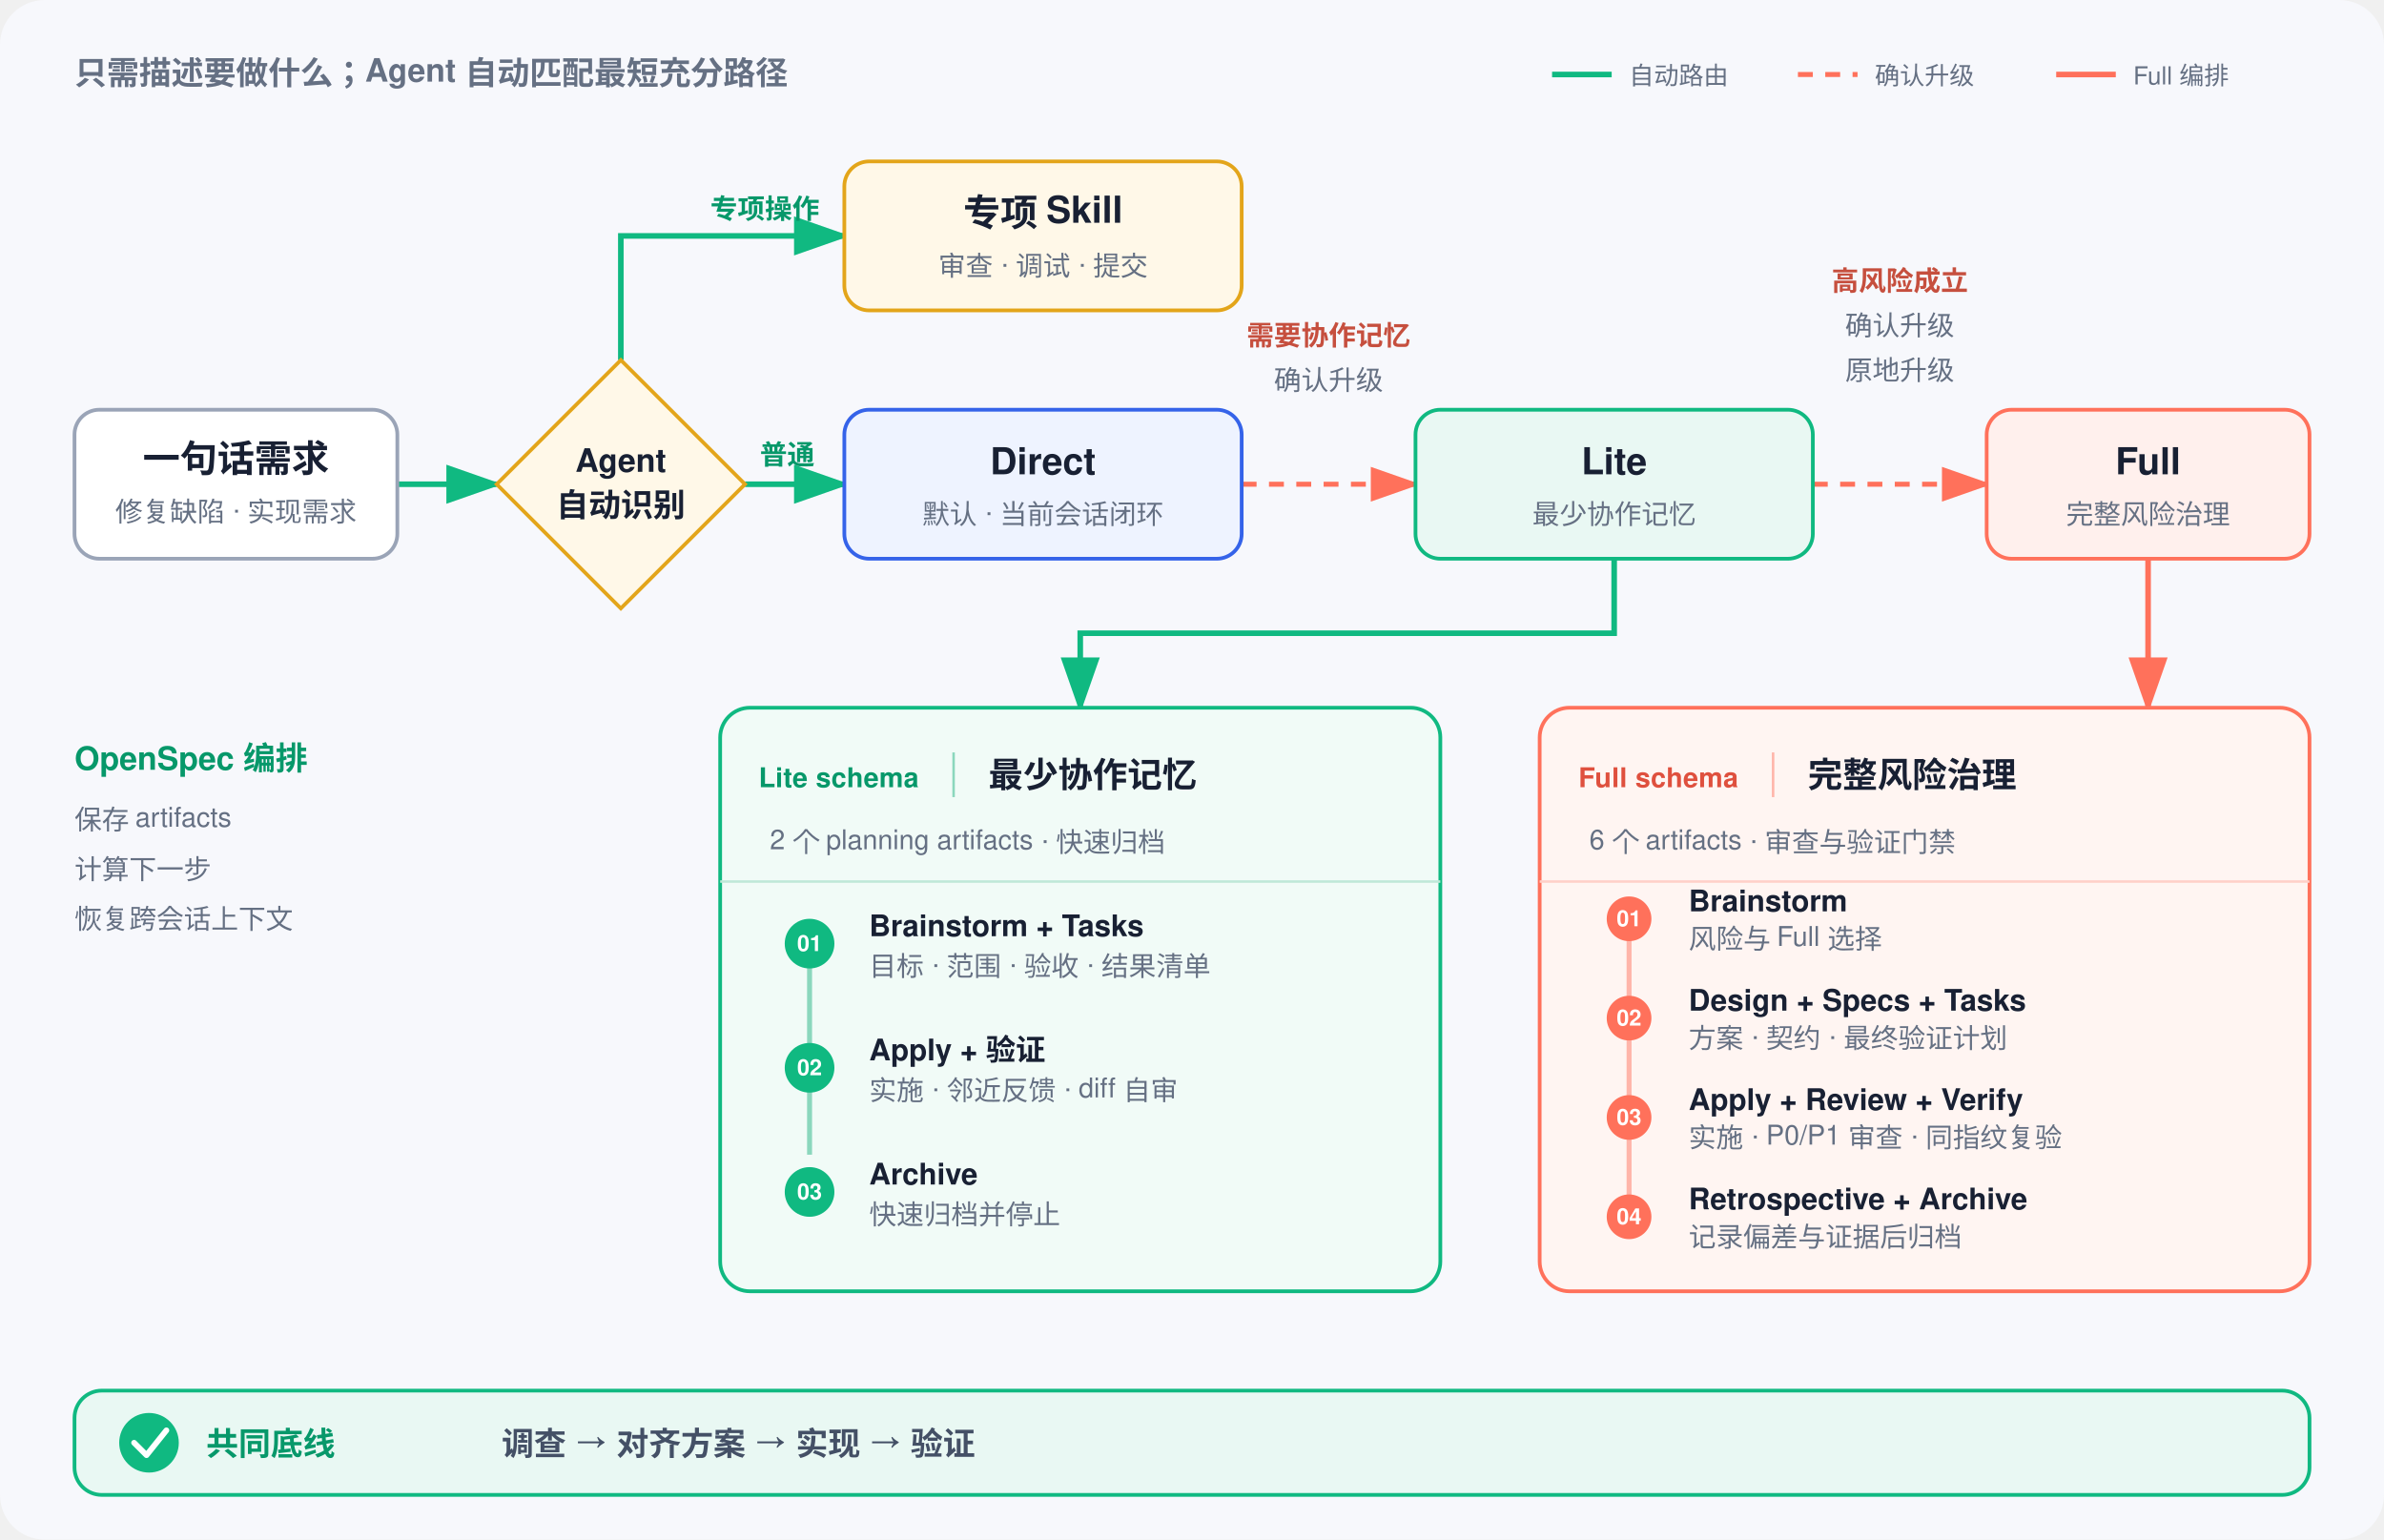
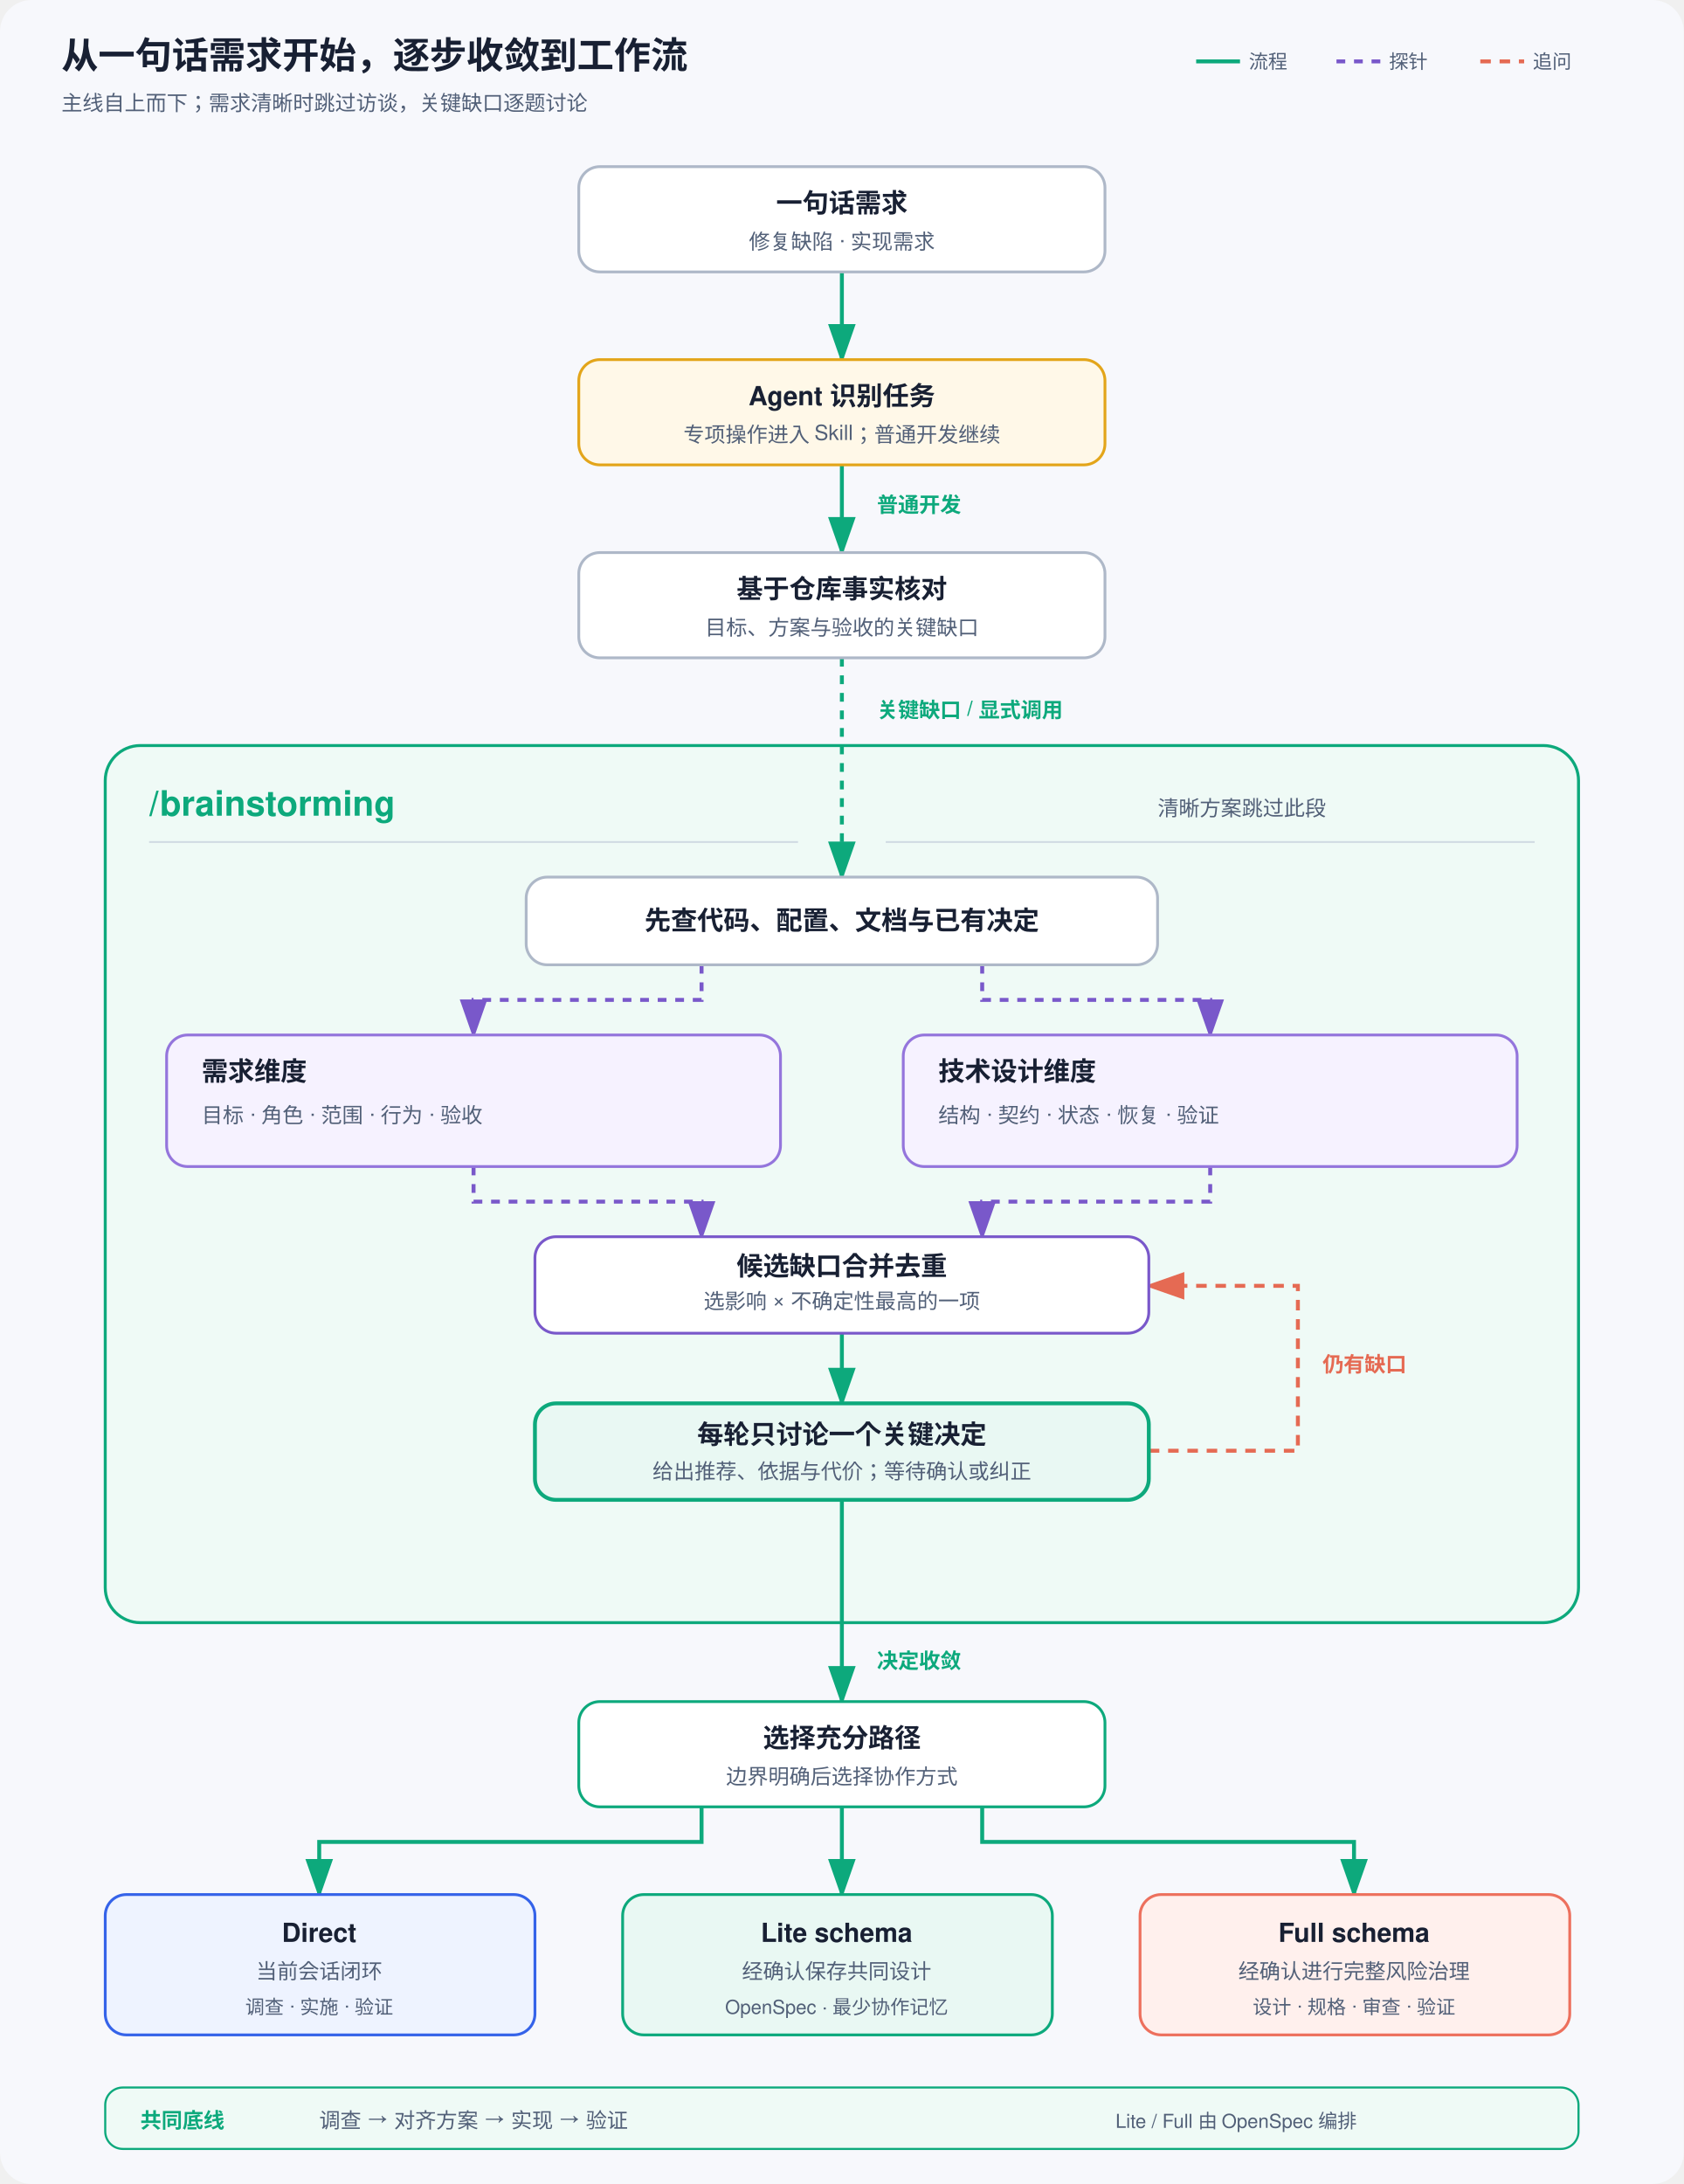
- <svg xmlns="http://www.w3.org/2000/svg" viewBox="0 0 960 620" width="960" height="620" role="img" aria-labelledby="title desc" data-generator="fireworks-tech-graph" data-schema-version="1" data-style-id="1" data-visual-theme="Flat Icon · DevKeel Green" data-diagram-type="flowchart" data-semantic-profile="generic" data-semantic-valid="true" data-quality-profile="showcase" data-max-bends-per-edge="2" data-max-route-stretch="1.35" data-max-bridged-crossings="0" data-min-node-gap="40" data-min-container-gutter="20" data-min-label-clearance="4" data-min-segment-length="16">
+ <svg xmlns="http://www.w3.org/2000/svg" viewBox="0 0 960 1245" width="960" height="1245" role="img" aria-labelledby="title desc" data-generator="fireworks-tech-graph" data-schema-version="1" data-style-id="1" data-visual-theme="Flat Icon · DevKeel Green" data-diagram-type="flowchart" data-semantic-profile="generic" data-semantic-valid="true" data-quality-profile="standard">
  <style>
-     text { font-family: "Hiragino Sans GB", "PingFang SC", "Heiti SC", "Microsoft YaHei", "Helvetica Neue", Helvetica, Arial, sans-serif; }
-     .hint { fill: #657083; font-size: 13px; font-weight: 600; }
+     text { font-family: "Hiragino Sans GB", "PingFang SC", "Microsoft YaHei", "Helvetica Neue", Helvetica, Arial, sans-serif; }
+     .title { fill: #182033; font-size: 21px; font-weight: 700; }
+     .hint { fill: #526078; font-size: 12px; font-weight: 500; }
+     .section { fill: #0da97c; font-size: 20px; font-weight: 700; }
    .node-title { fill: #182033; font-size: 15px; font-weight: 700; }
-     .node-subtitle { fill: #657083; font-size: 11px; }
-     .decision { fill: #182033; font-size: 13px; font-weight: 700; }
-     .edge-label { fill: #c64f3e; font-size: 11px; font-weight: 700; }
-     .branch-label { fill: #07986a; font-size: 11px; font-weight: 700; }
-     .schema-kicker { fill: #07986a; font-size: 13px; font-weight: 700; }
-     .schema-note { fill: #657083; font-size: 11px; }
-     .schema-label { font-size: 11px; font-weight: 700; letter-spacing: .01em; }
-     .schema-label--lite { fill: #07986a; }
-     .schema-label--full { fill: #df503e; }
-     .schema-title { fill: #182033; font-size: 14px; font-weight: 700; }
-     .schema-subtitle { fill: #657083; font-size: 11px; }
-     .step-number { fill: #ffffff; font-size: 9px; font-weight: 700; }
-     .step-title { fill: #182033; font-size: 12px; font-weight: 700; }
-     .step-subtitle { fill: #657083; font-size: 11px; }
-     .baseline-title { fill: #07986a; font-size: 13px; font-weight: 700; }
-     .baseline-text { fill: #445066; font-size: 13px; font-weight: 600; }
-     .legend { fill: #657083; font-size: 10px; }
+     .node-subtitle { fill: #526078; font-size: 12px; }
+     .tiny { fill: #526078; font-size: 11px; }
+     .branch { fill: #0da97c; font-size: 12px; font-weight: 700; }
+     .feedback { fill: #e56a53; font-size: 12px; font-weight: 700; }
+     .legend { fill: #526078; font-size: 11px; }
  </style>
  <defs>
    <marker id="arrow-primary" markerWidth="10" markerHeight="7" refX="9" refY="3.5" orient="auto">
-       <polygon points="0 0,10 3.5,0 7" fill="#10b981" />
+       <polygon points="0 0,10 3.5,0 7" fill="#0da97c" />
    </marker>
-     <marker id="arrow-upgrade" markerWidth="10" markerHeight="7" refX="9" refY="3.5" orient="auto">
-       <polygon points="0 0,10 3.5,0 7" fill="#ff715b" />
+     <marker id="arrow-candidate" markerWidth="10" markerHeight="7" refX="9" refY="3.5" orient="auto">
+       <polygon points="0 0,10 3.5,0 7" fill="#7958ca" />
    </marker>
-     <marker id="arrow-full" markerWidth="10" markerHeight="7" refX="9" refY="3.5" orient="auto">
-       <polygon points="0 0,10 3.5,0 7" fill="#ff715b" />
+     <marker id="arrow-feedback" markerWidth="10" markerHeight="7" refX="9" refY="3.5" orient="auto">
+       <polygon points="0 0,10 3.5,0 7" fill="#e56a53" />
    </marker>
  </defs>
-   <rect width="960" height="620" rx="18" fill="#f7f8fc" data-graph-role="background" />
-   <text class="hint" x="30" y="34">只需描述要做什么；Agent 自动匹配最短充分路径</text>
-   <g data-graph-role="legend" transform="translate(625 30)">
-     <line x1="0" y1="0" x2="24" y2="0" stroke="#10b981" stroke-width="2.25" />
-     <text class="legend" x="31" y="4">自动路由</text>
-     <line x1="99" y1="0" x2="123" y2="0" stroke="#ff715b" stroke-width="2" stroke-dasharray="6 5" />
-     <text class="legend" x="130" y="4">确认升级</text>
-     <line x1="203" y1="0" x2="227" y2="0" stroke="#ff715b" stroke-width="2.25" />
-     <text class="legend" x="234" y="4">Full 编排</text>
-   </g>
-   <path id="task-to-decision" data-graph-role="edge" data-edge-id="task-to-decision" data-source="task" data-target="specialist-check" data-edge-kind="flow" data-flow="primary" data-bends="0" data-route-stretch="1" d="M160 195H200" fill="none" stroke="#10b981" stroke-width="2.25" marker-end="url(#arrow-primary)" />
-   <path id="decision-to-skill" data-graph-role="edge" data-edge-id="decision-to-skill" data-source="specialist-check" data-target="skill" data-edge-kind="flow" data-flow="primary" data-bends="1" data-route-stretch="1.3" d="M250 145V95H340" fill="none" stroke="#10b981" stroke-width="2.25" marker-end="url(#arrow-primary)" />
-   <path id="decision-to-direct" data-graph-role="edge" data-edge-id="decision-to-direct" data-source="specialist-check" data-target="direct" data-edge-kind="flow" data-flow="primary" data-bends="0" data-route-stretch="1" d="M300 195H340" fill="none" stroke="#10b981" stroke-width="2.25" marker-end="url(#arrow-primary)" />
-   <path id="direct-to-lite" data-graph-role="edge" data-edge-id="direct-to-lite" data-source="direct" data-target="lite" data-edge-kind="dependency" data-flow="upgrade" data-bends="0" data-route-stretch="1" d="M500 195H570" fill="none" stroke="#ff715b" stroke-width="2" stroke-dasharray="6 5" marker-end="url(#arrow-upgrade)" />
-   <path id="lite-to-full" data-graph-role="edge" data-edge-id="lite-to-full" data-source="lite" data-target="full" data-edge-kind="dependency" data-flow="upgrade" data-bends="0" data-route-stretch="1" d="M730 195H800" fill="none" stroke="#ff715b" stroke-width="2" stroke-dasharray="6 5" marker-end="url(#arrow-upgrade)" />
-   <path id="lite-to-schema" data-graph-role="edge" data-edge-id="lite-to-schema" data-source="lite" data-target="lite-schema" data-edge-kind="flow" data-flow="primary" data-bends="2" data-route-stretch="1" d="M650 225V255H435V285" fill="none" stroke="#10b981" stroke-width="2.25" marker-end="url(#arrow-primary)" />
-   <path id="full-to-schema" data-graph-role="edge" data-edge-id="full-to-schema" data-source="full" data-target="full-schema" data-edge-kind="flow" data-flow="full" data-bends="0" data-route-stretch="1" d="M865 225V285" fill="none" stroke="#ff715b" stroke-width="2.25" marker-end="url(#arrow-full)" />
-   <g>
-     <rect id="task" data-node-id="task" x="30" y="165" width="130" height="60" rx="10" fill="#ffffff" stroke="#9aa4b7" stroke-width="1.5" data-graph-role="node" data-semantic-role="input" data-graph-bounds="30,165,160,225" />
-     <text class="node-title" x="95" y="190" text-anchor="middle">一句话需求</text>
-     <text class="node-subtitle" x="95" y="210" text-anchor="middle">修复缺陷 · 实现需求</text>
-   </g>
-   <g>
-     <polygon id="specialist-check" data-node-id="specialist-check" points="250,145 300,195 250,245 200,195" fill="#fff8e8" stroke="#e3a51a" stroke-width="1.5" data-graph-role="node" data-semantic-role="decision" data-graph-bounds="200,145,300,245" />
-     <text class="decision" x="250" y="190" text-anchor="middle">Agent</text>
-     <text class="decision" x="250" y="208" text-anchor="middle">自动识别</text>
-   </g>
-   <g>
-     <rect id="skill" data-node-id="skill" x="340" y="65" width="160" height="60" rx="10" fill="#fff8e8" stroke="#e3a51a" stroke-width="1.5" data-graph-role="node" data-semantic-role="specialist" data-graph-bounds="340,65,500,125" />
-     <text class="node-title" x="420" y="91" text-anchor="middle">专项 Skill</text>
-     <text class="node-subtitle" x="420" y="111" text-anchor="middle">审查 · 调试 · 提交</text>
-   </g>
-   <g>
-     <rect id="direct" data-node-id="direct" x="340" y="165" width="160" height="60" rx="10" fill="#eef3ff" stroke="#3563e9" stroke-width="1.5" data-graph-role="node" data-semantic-role="direct" data-graph-bounds="340,165,500,225" />
-     <text class="node-title" x="420" y="191" text-anchor="middle">Direct</text>
-     <text class="node-subtitle" x="420" y="211" text-anchor="middle">默认 · 当前会话闭环</text>
-   </g>
-   <g>
-     <rect id="lite" data-node-id="lite" x="570" y="165" width="160" height="60" rx="10" fill="#e9f8f3" stroke="#10b981" stroke-width="1.5" data-graph-role="node" data-semantic-role="lite" data-graph-bounds="570,165,730,225" />
-     <text class="node-title" x="650" y="191" text-anchor="middle">Lite</text>
-     <text class="node-subtitle" x="650" y="211" text-anchor="middle">最少协作记忆</text>
-   </g>
-   <g>
-     <rect id="full" data-node-id="full" x="800" y="165" width="130" height="60" rx="10" fill="#fff0ed" stroke="#ff715b" stroke-width="1.5" data-graph-role="node" data-semantic-role="full" data-graph-bounds="800,165,930,225" />
-     <text class="node-title" x="865" y="191" text-anchor="middle">Full</text>
-     <text class="node-subtitle" x="865" y="211" text-anchor="middle">完整风险治理</text>
-   </g>
-   <text class="branch-label" x="286" y="88" data-graph-role="label" data-owner="decision-to-skill">专项操作</text>
-   <text class="branch-label" x="306" y="187" data-graph-role="label" data-owner="decision-to-direct">普通</text>
-   <text class="edge-label" x="535" y="139" text-anchor="middle" data-graph-role="label" data-owner="direct-to-lite">需要协作记忆</text>
-   <text class="node-subtitle" x="535" y="157" text-anchor="middle" data-graph-role="label" data-owner="direct-to-lite">确认升级</text>
-   <text class="edge-label" x="765" y="117" text-anchor="middle" data-graph-role="label" data-owner="lite-to-full">高风险成立</text>
-   <text class="node-subtitle" x="765" y="135" text-anchor="middle" data-graph-role="label" data-owner="lite-to-full">确认升级</text>
-   <text class="node-subtitle" x="765" y="153" text-anchor="middle" data-graph-role="label" data-owner="lite-to-full">原地升级</text>
-   <g data-graph-role="label">
-     <text class="schema-kicker" x="30" y="310">OpenSpec 编排</text>
-     <text class="schema-note" x="30" y="334">保存 artifacts</text>
-     <text class="schema-note" x="30" y="354">计算下一步</text>
-     <text class="schema-note" x="30" y="374">恢复跨会话上下文</text>
-   </g>
-   <g>
-     <rect id="lite-schema" data-node-id="lite-schema" x="290" y="285" width="290" height="235" rx="12" fill="#f1fbf7" stroke="#10b981" stroke-width="1.5" data-graph-role="node" data-semantic-role="orchestration" data-graph-bounds="290,285,580,520" />
-     <text class="schema-label schema-label--lite" x="370" y="317" text-anchor="end">Lite schema</text>
-     <line x1="384" y1="303" x2="384" y2="321" stroke="#8bd7bd" stroke-width="1" />
-     <text class="schema-title" x="398" y="317">最少协作记忆</text>
-     <text class="schema-subtitle" x="310" y="342">2 个 planning artifacts · 快速归档</text>
-     <line x1="290" y1="355" x2="580" y2="355" stroke="#bfe8d8" stroke-width="1" />
-     <line x1="326" y1="385" x2="326" y2="465" stroke="#8bd7bd" stroke-width="2" />
-     <circle cx="326" cy="380" r="10" fill="#10b981" />
-     <text class="step-number" x="326" y="383" text-anchor="middle">01</text>
-     <text class="step-title" x="350" y="377">Brainstorm + Tasks</text>
-     <text class="step-subtitle" x="350" y="393">目标 · 范围 · 验收 · 结果清单</text>
-     <circle cx="326" cy="430" r="10" fill="#10b981" />
-     <text class="step-number" x="326" y="433" text-anchor="middle">02</text>
-     <text class="step-title" x="350" y="427">Apply + 验证</text>
-     <text class="step-subtitle" x="350" y="443">实施 · 邻近反馈 · diff 自审</text>
-     <circle cx="326" cy="480" r="10" fill="#10b981" />
-     <text class="step-number" x="326" y="483" text-anchor="middle">03</text>
-     <text class="step-title" x="350" y="477">Archive</text>
-     <text class="step-subtitle" x="350" y="493">快速归档并停止</text>
-   </g>
-   <g>
-     <rect id="full-schema" data-node-id="full-schema" x="620" y="285" width="310" height="235" rx="12" fill="#fff5f2" stroke="#ff715b" stroke-width="1.5" data-graph-role="node" data-semantic-role="orchestration" data-graph-bounds="620,285,930,520" />
-     <text class="schema-label schema-label--full" x="700" y="317" text-anchor="end">Full schema</text>
-     <line x1="714" y1="303" x2="714" y2="321" stroke="#ffb5aa" stroke-width="1" />
-     <text class="schema-title" x="728" y="317">完整风险治理</text>
-     <text class="schema-subtitle" x="640" y="342">6 个 artifacts · 审查与验证门禁</text>
-     <line x1="620" y1="355" x2="930" y2="355" stroke="#ffd0c8" stroke-width="1" />
-     <line x1="656" y1="375" x2="656" y2="485" stroke="#ffb5aa" stroke-width="2" />
-     <circle cx="656" cy="370" r="9" fill="#ff715b" />
-     <text class="step-number" x="656" y="373" text-anchor="middle">01</text>
-     <text class="step-title" x="680" y="367">Brainstorm</text>
-     <text class="step-subtitle" x="680" y="382">风险与 Full 选择</text>
-     <circle cx="656" cy="410" r="9" fill="#ff715b" />
-     <text class="step-number" x="656" y="413" text-anchor="middle">02</text>
-     <text class="step-title" x="680" y="407">Design + Specs + Tasks</text>
-     <text class="step-subtitle" x="680" y="422">方案 · 契约 · 最终验证计划</text>
-     <circle cx="656" cy="450" r="9" fill="#ff715b" />
-     <text class="step-number" x="656" y="453" text-anchor="middle">03</text>
-     <text class="step-title" x="680" y="447">Apply + Review + Verify</text>
-     <text class="step-subtitle" x="680" y="462">实施 · P0/P1 审查 · 同指纹复验</text>
-     <circle cx="656" cy="490" r="9" fill="#ff715b" />
-     <text class="step-number" x="656" y="493" text-anchor="middle">04</text>
-     <text class="step-title" x="680" y="487">Retrospective + Archive</text>
-     <text class="step-subtitle" x="680" y="502">记录偏差与证据后归档</text>
-   </g>
-   <g>
-     <rect id="quality-baseline" data-node-id="quality-baseline" x="30" y="560" width="900" height="42" rx="11" fill="#e9f8f3" stroke="#10b981" stroke-width="1.5" data-graph-role="node" data-semantic-role="quality-gate" data-graph-bounds="30,560,930,602" />
-     <circle cx="60" cy="581" r="12" fill="#10b981" />
-     <path d="M54 581L59 586L67 576" fill="none" stroke="#ffffff" stroke-width="2.3" stroke-linecap="round" stroke-linejoin="round" />
-     <text class="baseline-title" x="83" y="586">共同底线</text>
-     <text class="baseline-text" x="202" y="586">调查 → 对齐方案 → 实现 → 验证</text>
+   <rect width="960" height="1245" rx="18" fill="#f7f8fc" data-graph-role="background" />
+   <rect id="brainstorm-panel" data-graph-role="container" data-graph-bounds="60,425,900,925" x="60" y="425" width="840" height="500" rx="20" fill="#effaf6" stroke="#0da97c" stroke-width="1.7" />
+   <line x1="85" y1="480" x2="455" y2="480" stroke="#cfdae2" stroke-width="1" />
+   <line x1="505" y1="480" x2="875" y2="480" stroke="#cfdae2" stroke-width="1" />
+   <path id="task-to-agent" data-graph-role="edge" data-edge-id="task-to-agent" data-source="task" data-target="agent" data-edge-kind="flow" data-flow="primary" data-bends="0" data-route-stretch="1" d="M480 155V205" fill="none" stroke="#0da97c" stroke-width="2.25" marker-end="url(#arrow-primary)" />
+   <path id="agent-to-gap" data-graph-role="edge" data-edge-id="agent-to-gap" data-source="agent" data-target="gap-check" data-edge-kind="flow" data-flow="primary" data-bends="0" data-route-stretch="1" d="M480 265V315" fill="none" stroke="#0da97c" stroke-width="2.25" marker-end="url(#arrow-primary)" />
+   <path id="gap-to-evidence" data-graph-role="edge" data-edge-id="gap-to-evidence" data-source="gap-check" data-target="evidence" data-edge-kind="flow" data-flow="conditional" data-bends="0" data-route-stretch="1" d="M480 375V500" fill="none" stroke="#0da97c" stroke-width="2.25" stroke-dasharray="5 5" marker-end="url(#arrow-primary)" />
+   <path id="evidence-to-requirements" data-graph-role="edge" data-edge-id="evidence-to-requirements" data-source="evidence" data-target="requirements" data-edge-kind="flow" data-flow="candidate" data-bends="2" data-route-stretch="1" d="M400 550V570H270V590" fill="none" stroke="#7958ca" stroke-width="2.25" stroke-dasharray="5 5" marker-end="url(#arrow-candidate)" />
+   <path id="evidence-to-technical" data-graph-role="edge" data-edge-id="evidence-to-technical" data-source="evidence" data-target="technical" data-edge-kind="flow" data-flow="candidate" data-bends="2" data-route-stretch="1" d="M560 550V570H690V590" fill="none" stroke="#7958ca" stroke-width="2.25" stroke-dasharray="5 5" marker-end="url(#arrow-candidate)" />
+   <path id="requirements-to-rank" data-graph-role="edge" data-edge-id="requirements-to-rank" data-source="requirements" data-target="ranking" data-edge-kind="flow" data-flow="candidate" data-bends="2" data-route-stretch="1" d="M270 665V685H400V705" fill="none" stroke="#7958ca" stroke-width="2.25" stroke-dasharray="5 5" marker-end="url(#arrow-candidate)" />
+   <path id="technical-to-rank" data-graph-role="edge" data-edge-id="technical-to-rank" data-source="technical" data-target="ranking" data-edge-kind="flow" data-flow="candidate" data-bends="2" data-route-stretch="1" d="M690 665V685H560V705" fill="none" stroke="#7958ca" stroke-width="2.25" stroke-dasharray="5 5" marker-end="url(#arrow-candidate)" />
+   <path id="rank-to-interview" data-graph-role="edge" data-edge-id="rank-to-interview" data-source="ranking" data-target="interview" data-edge-kind="flow" data-flow="primary" data-bends="0" data-route-stretch="1" d="M480 760V800" fill="none" stroke="#0da97c" stroke-width="2.25" marker-end="url(#arrow-primary)" />
+   <path id="interview-to-rank" data-graph-role="edge" data-edge-id="interview-to-rank" data-source="interview" data-target="ranking" data-edge-kind="flow" data-flow="feedback" data-bends="2" data-route-stretch="1" d="M655 827H740V733H655" fill="none" stroke="#e56a53" stroke-width="2.25" stroke-dasharray="6 5" marker-end="url(#arrow-feedback)" />
+   <path id="interview-to-selection" data-graph-role="edge" data-edge-id="interview-to-selection" data-source="interview" data-target="path-selection" data-edge-kind="flow" data-flow="primary" data-bends="0" data-route-stretch="1" d="M480 855V970" fill="none" stroke="#0da97c" stroke-width="2.25" marker-end="url(#arrow-primary)" />
+   <path id="selection-to-direct" data-graph-role="edge" data-edge-id="selection-to-direct" data-source="path-selection" data-target="direct" data-edge-kind="flow" data-flow="primary" data-bends="2" data-route-stretch="1" d="M400 1030V1050H182V1080" fill="none" stroke="#0da97c" stroke-width="2.25" marker-end="url(#arrow-primary)" />
+   <path id="selection-to-lite" data-graph-role="edge" data-edge-id="selection-to-lite" data-source="path-selection" data-target="lite" data-edge-kind="flow" data-flow="primary" data-bends="0" data-route-stretch="1" d="M480 1030V1080" fill="none" stroke="#0da97c" stroke-width="2.25" marker-end="url(#arrow-primary)" />
+   <path id="selection-to-full" data-graph-role="edge" data-edge-id="selection-to-full" data-source="path-selection" data-target="full" data-edge-kind="flow" data-flow="primary" data-bends="2" data-route-stretch="1" d="M560 1030V1050H772V1080" fill="none" stroke="#0da97c" stroke-width="2.25" marker-end="url(#arrow-primary)" />
+   <rect id="task" data-node-id="task" data-graph-role="node" data-semantic-role="input" data-graph-bounds="330,95,630,155" x="330" y="95" width="300" height="60" rx="12" fill="#ffffff" stroke="#aeb8c8" stroke-width="1.6" />
+   <text class="node-title" x="480" y="121" text-anchor="middle">一句话需求</text>
+   <text class="node-subtitle" x="480" y="142" text-anchor="middle">修复缺陷 · 实现需求</text>
+   <rect id="agent" data-node-id="agent" data-graph-role="node" data-semantic-role="orchestrator" data-graph-bounds="330,205,630,265" x="330" y="205" width="300" height="60" rx="12" fill="#fff8e8" stroke="#e3a51a" stroke-width="1.6" />
+   <text class="node-title" x="480" y="231" text-anchor="middle">Agent 识别任务</text>
+   <text class="node-subtitle" x="480" y="252" text-anchor="middle">专项操作进入 Skill；普通开发继续</text>
+   <rect id="gap-check" data-node-id="gap-check" data-graph-role="node" data-semantic-role="gap-check" data-graph-bounds="330,315,630,375" x="330" y="315" width="300" height="60" rx="12" fill="#ffffff" stroke="#aeb8c8" stroke-width="1.6" />
+   <text class="node-title" x="480" y="341" text-anchor="middle">基于仓库事实核对</text>
+   <text class="node-subtitle" x="480" y="362" text-anchor="middle">目标、方案与验收的关键缺口</text>
+   <rect id="evidence" data-node-id="evidence" data-graph-role="node" data-semantic-role="evidence" data-graph-bounds="300,500,660,550" x="300" y="500" width="360" height="50" rx="12" fill="#ffffff" stroke="#aeb8c8" stroke-width="1.6" />
+   <text class="node-title" x="480" y="530" text-anchor="middle">先查代码、配置、文档与已有决定</text>
+   <rect id="requirements" data-node-id="requirements" data-graph-role="node" data-semantic-role="probe" data-graph-bounds="95,590,445,665" x="95" y="590" width="350" height="75" rx="12" fill="#f6f2ff" stroke="#9475dc" stroke-width="1.6" />
+   <text class="node-title" x="115" y="616" text-anchor="start">需求维度</text>
+   <text class="node-subtitle" x="115" y="640" text-anchor="start">目标 · 角色 · 范围 · 行为 · 验收</text>
+   <rect id="technical" data-node-id="technical" data-graph-role="node" data-semantic-role="probe" data-graph-bounds="515,590,865,665" x="515" y="590" width="350" height="75" rx="12" fill="#f6f2ff" stroke="#9475dc" stroke-width="1.6" />
+   <text class="node-title" x="535" y="616" text-anchor="start">技术设计维度</text>
+   <text class="node-subtitle" x="535" y="640" text-anchor="start">结构 · 契约 · 状态 · 恢复 · 验证</text>
+   <rect id="ranking" data-node-id="ranking" data-graph-role="node" data-semantic-role="ranking" data-graph-bounds="305,705,655,760" x="305" y="705" width="350" height="55" rx="12" fill="#ffffff" stroke="#7958ca" stroke-width="1.6" />
+   <text class="node-title" x="480" y="727" text-anchor="middle">候选缺口合并去重</text>
+   <text class="node-subtitle" x="480" y="746" text-anchor="middle">选影响 × 不确定性最高的一项</text>
+   <rect id="interview" data-node-id="interview" data-graph-role="node" data-semantic-role="interview" data-graph-bounds="305,800,655,855" x="305" y="800" width="350" height="55" rx="12" fill="#e9f8f3" stroke="#0da97c" stroke-width="2.2" />
+   <text class="node-title" x="480" y="823" text-anchor="middle">每轮只讨论一个关键决定</text>
+   <text class="node-subtitle" x="480" y="843" text-anchor="middle">给出推荐、依据与代价；等待确认或纠正</text>
+   <rect id="path-selection" data-node-id="path-selection" data-graph-role="node" data-semantic-role="decision" data-graph-bounds="330,970,630,1030" x="330" y="970" width="300" height="60" rx="12" fill="#ffffff" stroke="#0da97c" stroke-width="1.6" />
+   <text class="node-title" x="480" y="996" text-anchor="middle">选择充分路径</text>
+   <text class="node-subtitle" x="480" y="1017" text-anchor="middle">边界明确后选择协作方式</text>
+   <rect id="direct" data-node-id="direct" data-graph-role="node" data-semantic-role="direct" data-graph-bounds="60,1080,305,1160" x="60" y="1080" width="245" height="80" rx="12" fill="#eef3ff" stroke="#3563e9" stroke-width="1.6" />
+   <text class="node-title" x="182" y="1107" text-anchor="middle">Direct</text>
+   <text class="node-subtitle" x="182" y="1128" text-anchor="middle">当前会话闭环</text>
+   <text class="tiny" x="182" y="1148" text-anchor="middle">调查 · 实施 · 验证</text>
+   <rect id="lite" data-node-id="lite" data-graph-role="node" data-semantic-role="lite" data-graph-bounds="355,1080,600,1160" x="355" y="1080" width="245" height="80" rx="12" fill="#e9f8f3" stroke="#0da97c" stroke-width="1.6" />
+   <text class="node-title" x="477" y="1107" text-anchor="middle">Lite schema</text>
+   <text class="node-subtitle" x="477" y="1128" text-anchor="middle">经确认保存共同设计</text>
+   <text class="tiny" x="477" y="1148" text-anchor="middle">OpenSpec · 最少协作记忆</text>
+   <rect id="full" data-node-id="full" data-graph-role="node" data-semantic-role="full" data-graph-bounds="650,1080,895,1160" x="650" y="1080" width="245" height="80" rx="12" fill="#fff0ed" stroke="#ed705d" stroke-width="1.6" />
+   <text class="node-title" x="772" y="1107" text-anchor="middle">Full schema</text>
+   <text class="node-subtitle" x="772" y="1128" text-anchor="middle">经确认进行完整风险治理</text>
+   <text class="tiny" x="772" y="1148" text-anchor="middle">设计 · 规格 · 审查 · 验证</text>
+   <text class="title" x="35" y="39" text-anchor="start">从一句话需求开始，逐步收敛到工作流</text>
+   <text class="hint" x="35" y="63" text-anchor="start">主线自上而下；需求清晰时跳过访谈，关键缺口逐题讨论</text>
+   <text class="section" x="85" y="465" text-anchor="start">/brainstorming</text>
+   <text class="hint" x="660" y="465" text-anchor="start">清晰方案跳过此段</text>
+   <text class="branch" x="500" y="292" text-anchor="start">普通开发</text>
+   <text class="branch" x="500" y="409" text-anchor="start">关键缺口 / 显式调用</text>
+   <text class="feedback" x="754" y="782" text-anchor="start">仍有缺口</text>
+   <text class="branch" x="500" y="951" text-anchor="start">决定收敛</text>
+   <rect x="60" y="1190" width="840" height="35" rx="10" fill="#effaf6" stroke="#0da97c" stroke-width="1.2" />
+   <text class="branch" x="80" y="1213" text-anchor="start">共同底线</text>
+   <text class="node-subtitle" x="182" y="1213" text-anchor="start">调查 → 对齐方案 → 实现 → 验证</text>
+   <text class="tiny" x="636" y="1213" text-anchor="start">Lite / Full 由 OpenSpec 编排</text>
+   <g data-graph-role="legend">
+     <line x1="682" y1="35" x2="707" y2="35" stroke="#0da97c" stroke-width="2.25" />
+     <text class="legend" x="712" y="39" text-anchor="start">流程</text>
+     <line x1="762" y1="35" x2="787" y2="35" stroke="#7958ca" stroke-width="2.25" stroke-dasharray="5 5" />
+     <text class="legend" x="792" y="39" text-anchor="start">探针</text>
+     <line x1="844" y1="35" x2="869" y2="35" stroke="#e56a53" stroke-width="2.25" stroke-dasharray="6 5" />
+     <text class="legend" x="874" y="39" text-anchor="start">追问</text>
  </g>
</svg>
